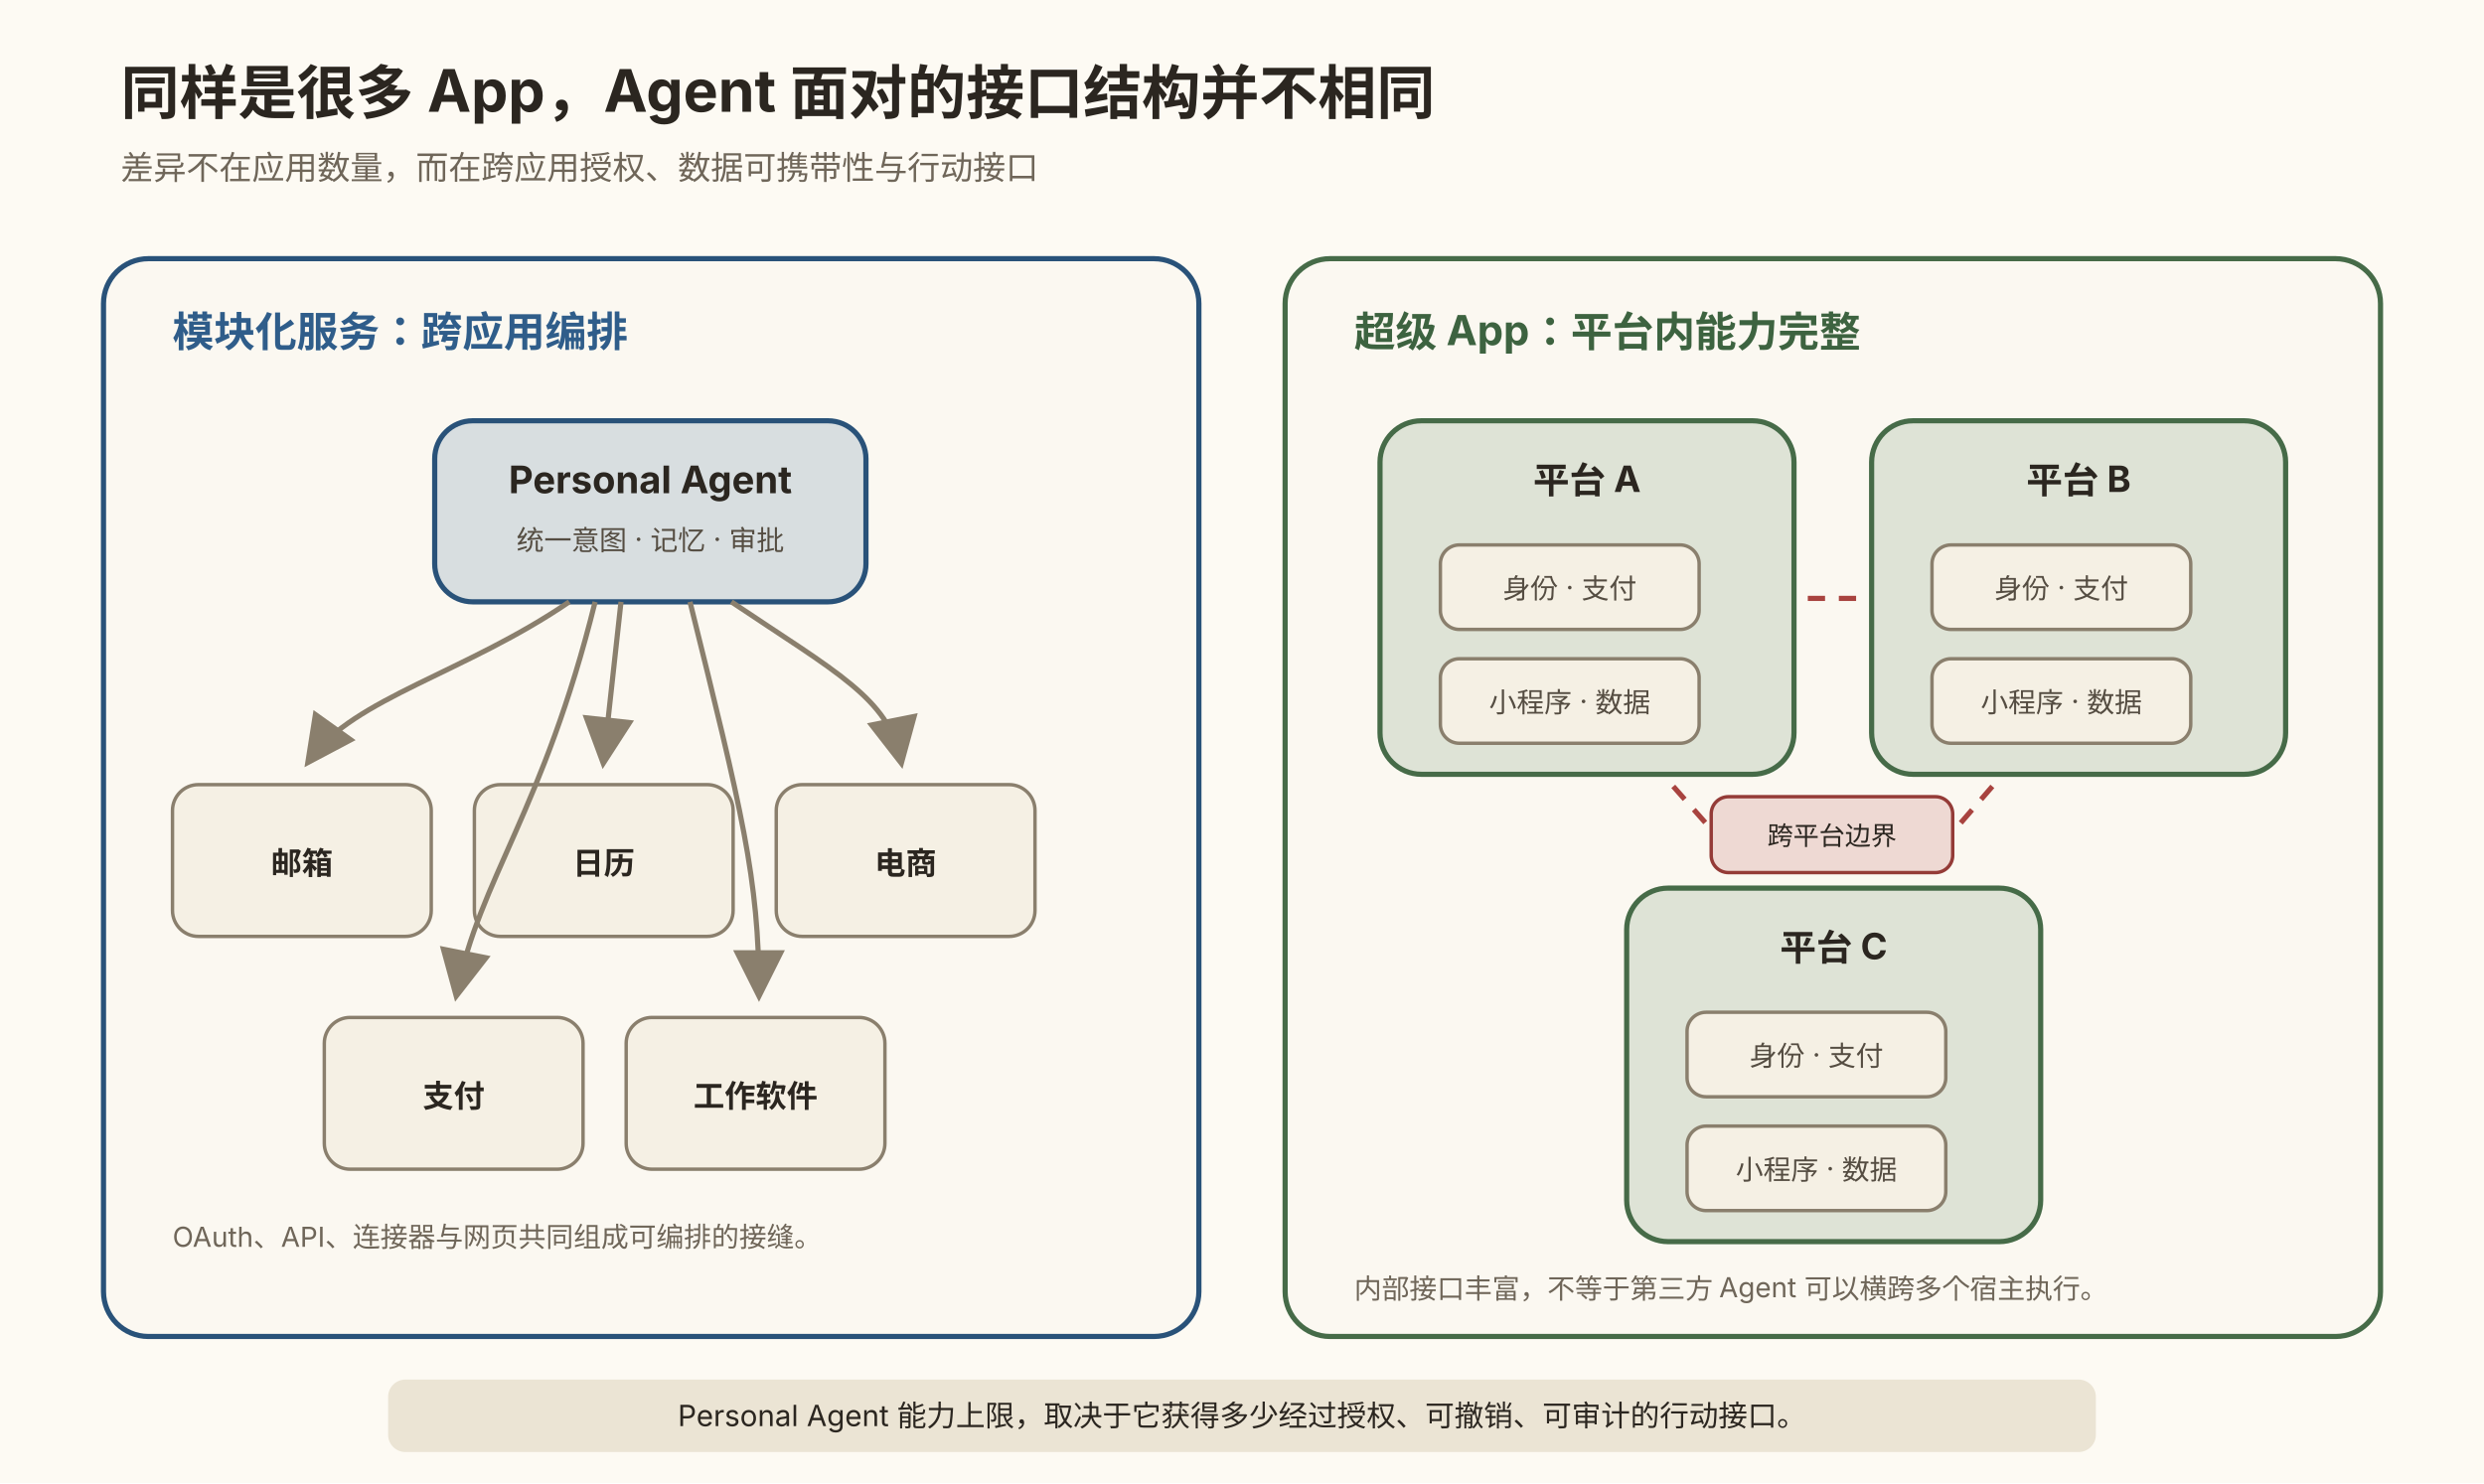
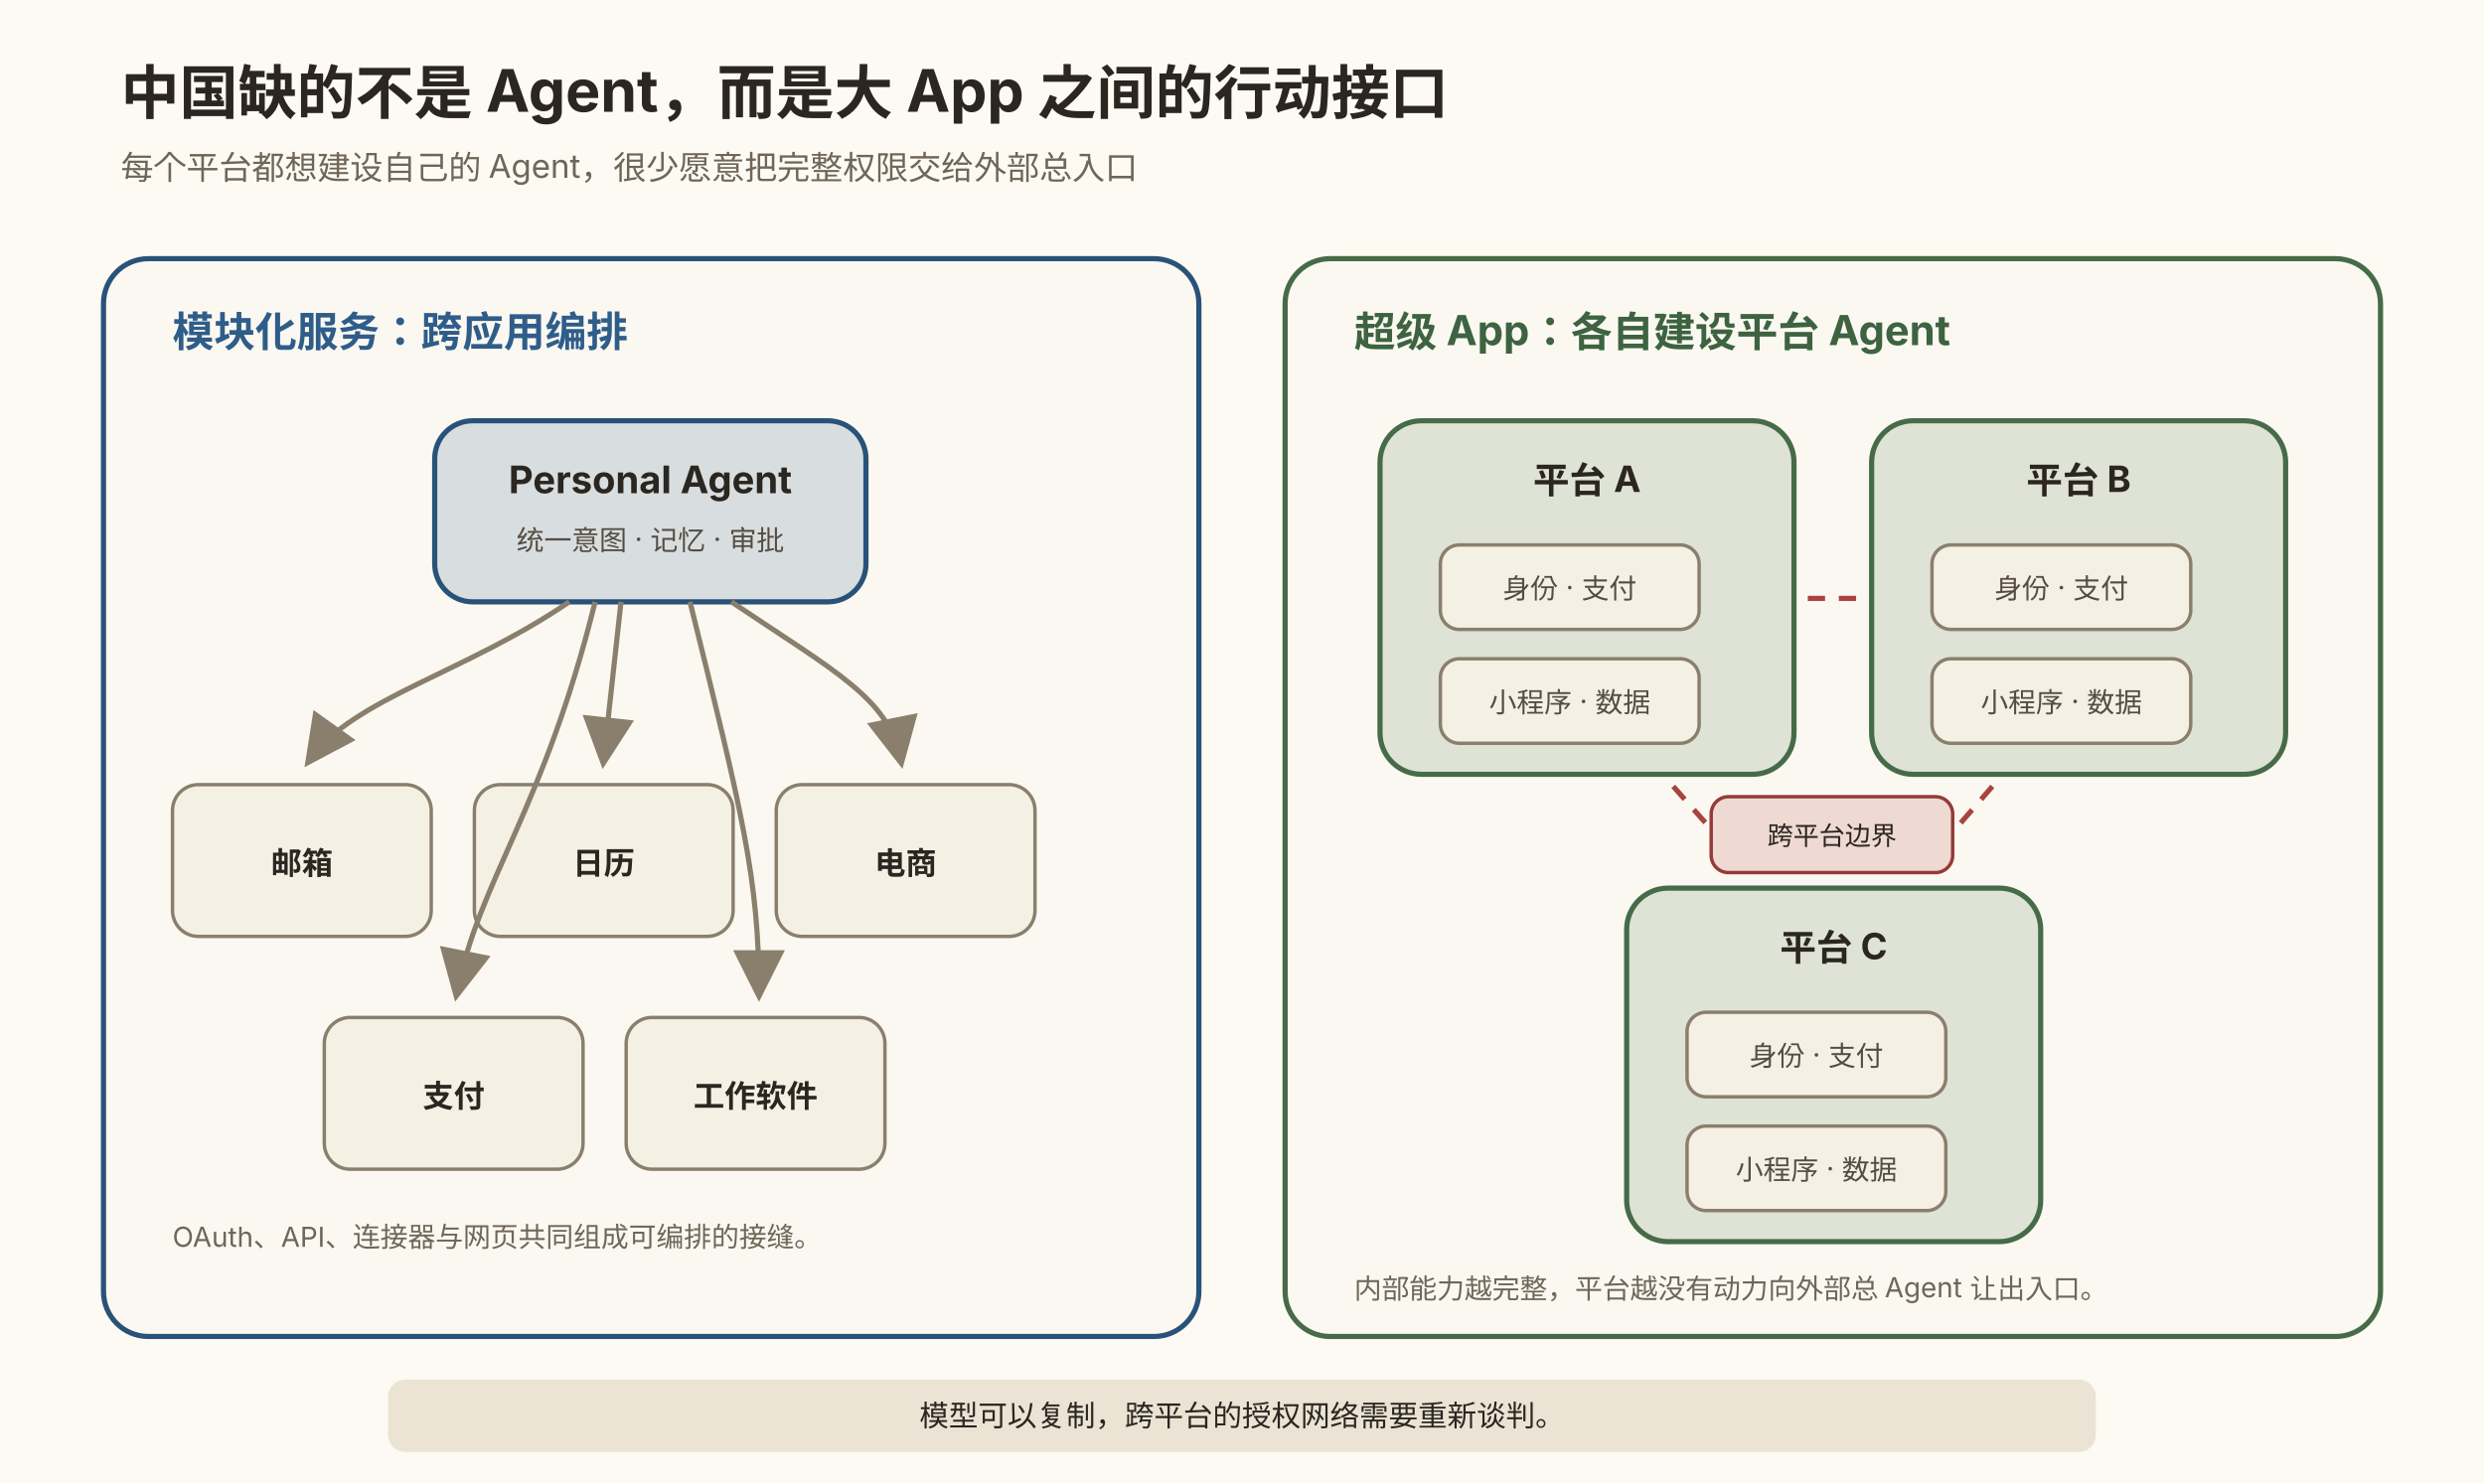
<svg xmlns="http://www.w3.org/2000/svg" width="1440" height="860" viewBox="0 0 1440 860" role="img" aria-labelledby="title desc">
  <defs>
    <marker id="arrow" markerWidth="10" markerHeight="10" refX="8" refY="5" orient="auto">
      <path d="M0 0 L10 5 L0 10 Z" fill="#8a7f6d" />
    </marker>
  </defs>
  <rect width="1440" height="860" fill="#fdfaf3" />
  <g font-family="system-ui, -apple-system, BlinkMacSystemFont, 'Segoe UI', sans-serif">
-     <text x="70" y="66" fill="#2b2620" font-size="34" font-weight="700">同样是很多 App，Agent 面对的接口结构并不相同</text>
-     <text x="70" y="104" fill="#6f6659" font-size="19">差异不在应用数量，而在跨应用授权、数据可携带性与行动接口</text>
+     <text x="70" y="66" fill="#2b2620" font-size="34" font-weight="700">中国缺的不是 Agent，而是大 App 之间的行动接口</text>
+     <text x="70" y="104" fill="#6f6659" font-size="19">每个平台都想建设自己的 Agent，很少愿意把完整权限交给外部总入口</text>
    <rect x="60" y="150" width="635" height="625" rx="26" fill="#fbf8f1" stroke="#295279" stroke-width="3" />
    <rect x="745" y="150" width="635" height="625" rx="26" fill="#fbf8f1" stroke="#466b48" stroke-width="3" />
    <text x="100" y="201" fill="#2f5d8a" font-size="24" font-weight="700">模块化服务：跨应用编排</text>
-     <text x="785" y="201" fill="#3d6340" font-size="24" font-weight="700">超级 App：平台内能力完整</text>
+     <text x="785" y="201" fill="#3d6340" font-size="24" font-weight="700">超级 App：各自建设平台 Agent</text>
    <rect x="252" y="244" width="250" height="105" rx="22" fill="#d8dee0" stroke="#295279" stroke-width="3" />
    <text x="377" y="286" text-anchor="middle" fill="#2b2620" font-size="22" font-weight="700">Personal Agent</text>
    <text x="377" y="319" text-anchor="middle" fill="#554d42" font-size="16">统一意图 · 记忆 · 审批</text>
    <g fill="#f5f0e4" stroke="#8a7f6d" stroke-width="2">
      <rect x="100" y="455" width="150" height="88" rx="15" />
      <rect x="275" y="455" width="150" height="88" rx="15" />
      <rect x="450" y="455" width="150" height="88" rx="15" />
      <rect x="188" y="590" width="150" height="88" rx="15" />
      <rect x="363" y="590" width="150" height="88" rx="15" />
    </g>
    <g fill="#2b2620" font-size="18" font-weight="700" text-anchor="middle">
      <text x="175" y="507">邮箱</text>
      <text x="350" y="507">日历</text>
      <text x="525" y="507">电商</text>
      <text x="263" y="642">支付</text>
      <text x="438" y="642">工作软件</text>
    </g>
    <g stroke="#8a7f6d" stroke-width="3" fill="none" marker-end="url(#arrow)">
      <path d="M330 349 C270 390 205 405 180 440" />
      <path d="M360 349 L350 440" />
      <path d="M424 349 C485 390 515 405 522 440" />
      <path d="M345 349 C315 470 278 510 265 575" />
      <path d="M400 349 C430 470 440 510 440 575" />
    </g>
    <text x="100" y="723" fill="#6f6659" font-size="16">OAuth、API、连接器与网页共同组成可编排的接缝。</text>
    <g>
      <rect x="800" y="244" width="240" height="205" rx="24" fill="#dee3d6" stroke="#466b48" stroke-width="3" />
      <rect x="1085" y="244" width="240" height="205" rx="24" fill="#dee3d6" stroke="#466b48" stroke-width="3" />
      <rect x="943" y="515" width="240" height="205" rx="24" fill="#dee3d6" stroke="#466b48" stroke-width="3" />
      <text x="920" y="286" text-anchor="middle" fill="#2b2620" font-size="21" font-weight="700">平台 A</text>
      <text x="1205" y="286" text-anchor="middle" fill="#2b2620" font-size="21" font-weight="700">平台 B</text>
      <text x="1063" y="557" text-anchor="middle" fill="#2b2620" font-size="21" font-weight="700">平台 C</text>
      <g fill="#f5f0e4" stroke="#8a7f6d" stroke-width="2">
        <rect x="835" y="316" width="150" height="49" rx="11" />
        <rect x="835" y="382" width="150" height="49" rx="11" />
        <rect x="1120" y="316" width="150" height="49" rx="11" />
        <rect x="1120" y="382" width="150" height="49" rx="11" />
        <rect x="978" y="587" width="150" height="49" rx="11" />
        <rect x="978" y="653" width="150" height="49" rx="11" />
      </g>
      <g fill="#554d42" font-size="16" text-anchor="middle">
        <text x="910" y="347">身份 · 支付</text>
        <text x="910" y="413">小程序 · 数据</text>
        <text x="1195" y="347">身份 · 支付</text>
        <text x="1195" y="413">小程序 · 数据</text>
        <text x="1053" y="618">身份 · 支付</text>
        <text x="1053" y="684">小程序 · 数据</text>
      </g>
    </g>
    <g stroke="#a8433f" stroke-width="3" stroke-dasharray="10 8" fill="none">
      <path d="M1048 347 H1077" />
      <path d="M970 456 L1016 508" />
      <path d="M1155 456 L1110 508" />
    </g>
    <g fill="#eed9d3" stroke="#943b37" stroke-width="2">
      <rect x="992" y="462" width="140" height="44" rx="10" />
    </g>
    <text x="1062" y="490" text-anchor="middle" fill="#2b2620" font-size="15">跨平台边界</text>
-     <text x="785" y="753" fill="#6f6659" font-size="16">内部接口丰富，不等于第三方 Agent 可以横跨多个宿主执行。</text>
+     <text x="785" y="753" fill="#6f6659" font-size="16">内部能力越完整，平台越没有动力向外部总 Agent 让出入口。</text>
    <rect x="225" y="800" width="990" height="42" rx="10" fill="#ebe4d4" />
-     <text x="720" y="827" text-anchor="middle" fill="#2b2620" font-size="17">Personal Agent 能力上限，取决于它获得多少经过授权、可撤销、可审计的行动接口。</text>
+     <text x="720" y="827" text-anchor="middle" fill="#2b2620" font-size="17">模型可以复制，跨平台的授权网络需要重新谈判。</text>
  </g>
</svg>
